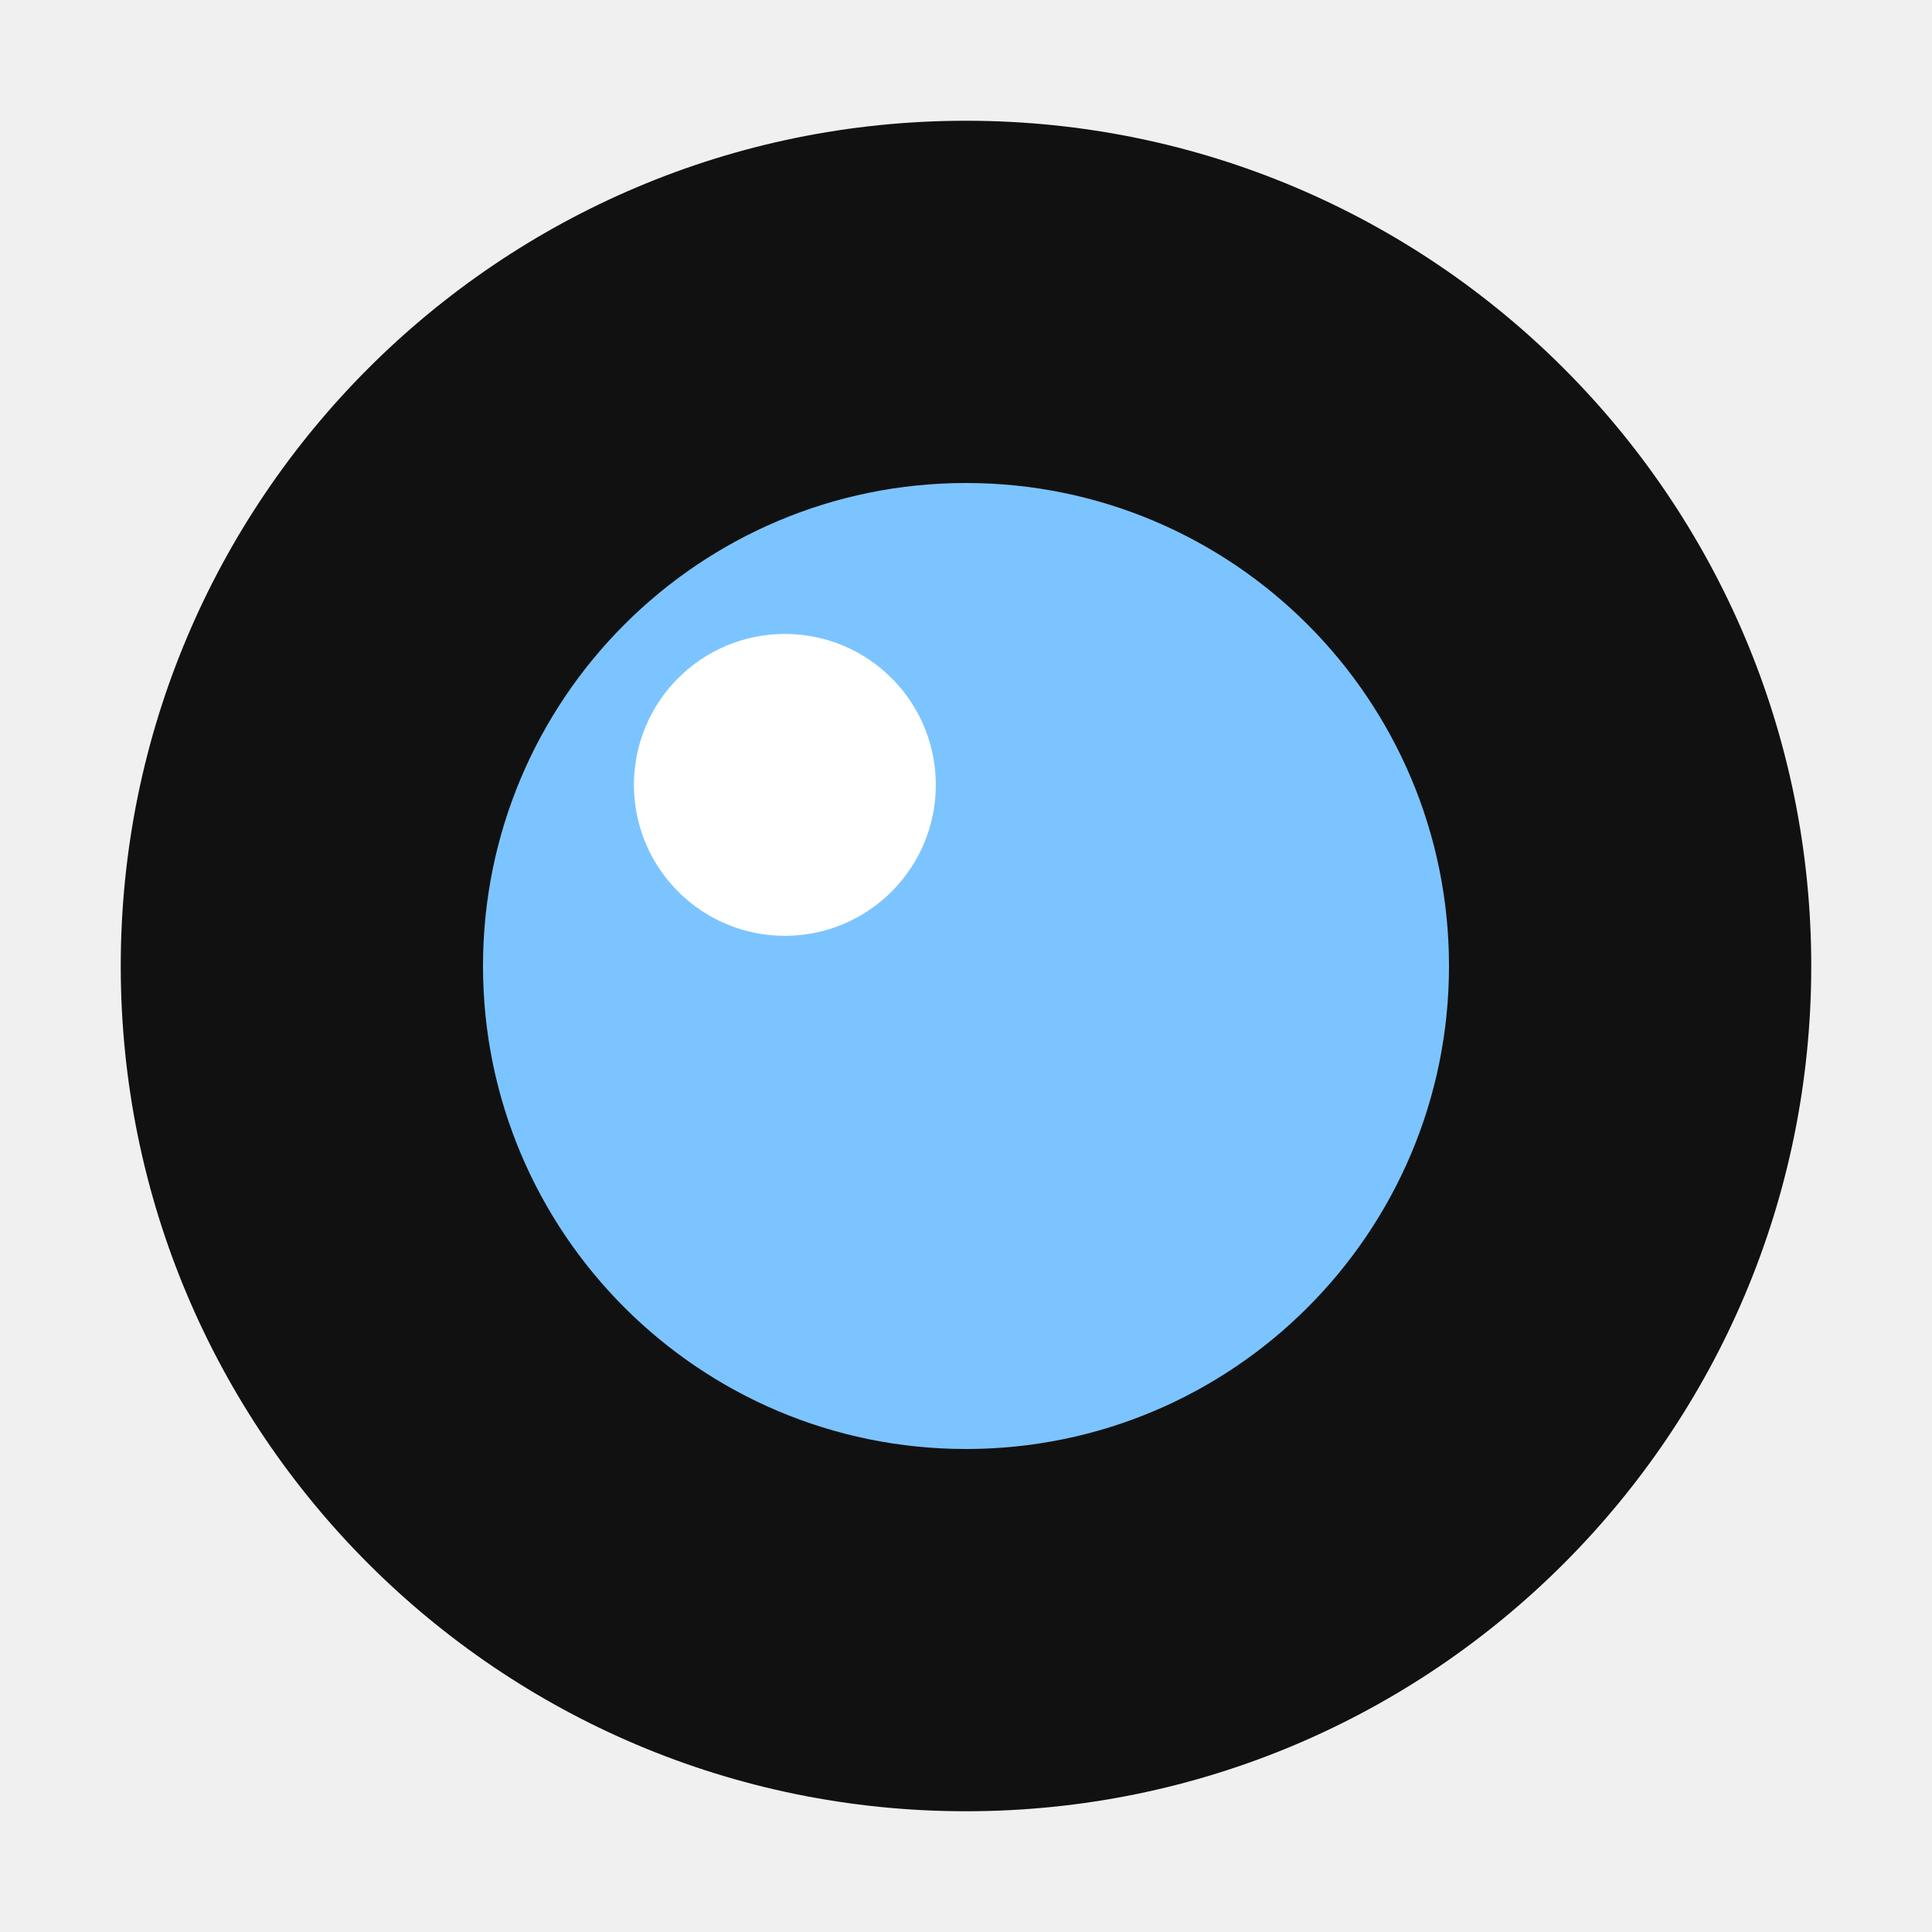
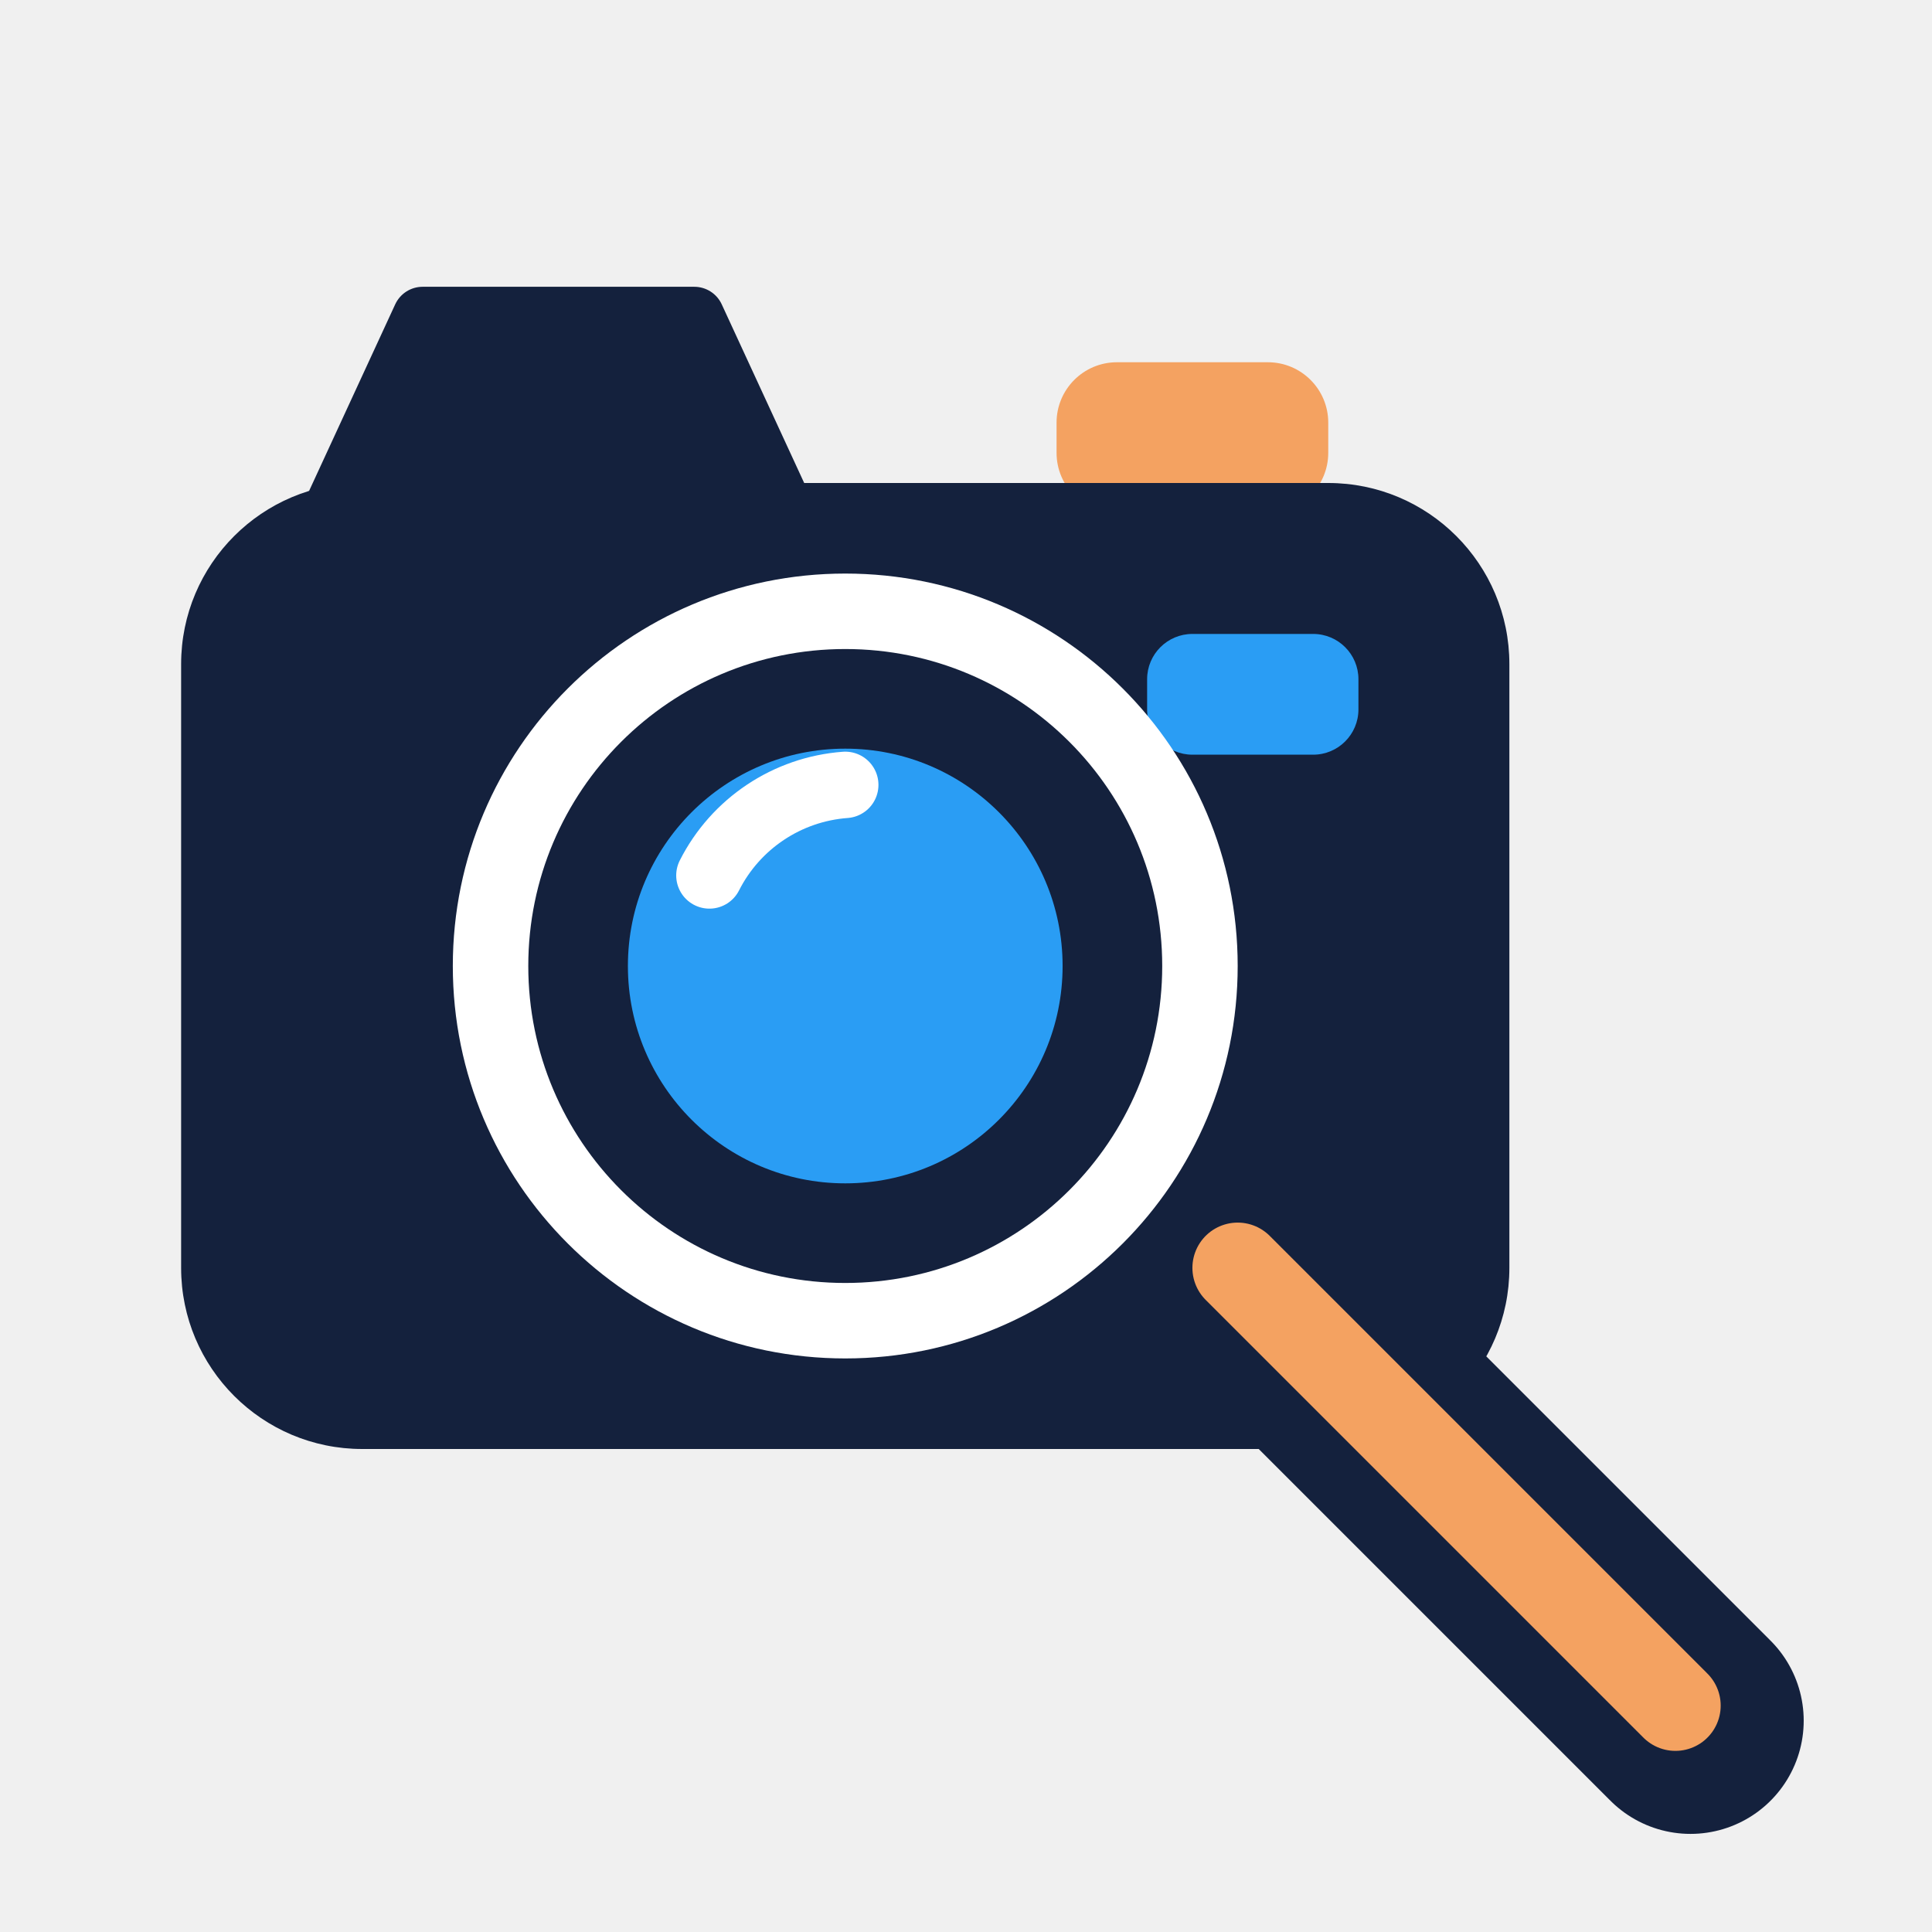
- <svg xmlns="http://www.w3.org/2000/svg" viewBox="0 0 32 32">
-   <circle cx="16" cy="16" r="14" fill="#111" />
-   <circle cx="16" cy="16" r="8" fill="#7cc4ff" />
-   <circle cx="13" cy="13" r="2.5" fill="#fff" />
+ <svg xmlns="http://www.w3.org/2000/svg" viewBox="0 0 64 64">
+   <style>.b{fill:#14213d}.h{stroke:#14213d}.r1{fill:#fff}.r2{fill:#14213d}.r3{display:none}
+ @media (prefers-color-scheme:dark){.b{fill:#fff}.h{stroke:#fff}.r1{fill:#14213d}.r2{fill:#fff}.r3{display:inline}}</style>
+   <rect x="35" y="12" width="9" height="5" rx="2" fill="#f4a261" />
+   <rect class="b" x="6" y="16" width="44" height="32" rx="6" />
+   <path class="b h" d="M11 17 L14 10.5 H23 L26 17 Z" stroke-width="2" stroke-linejoin="round" />
+   <rect x="38" y="21" width="7" height="4" rx="1.5" fill="#2a9df4" />
+   <path class="h" d="M39.5 40.5 L56 57" stroke-width="7.5" stroke-linecap="round" />
+   <path d="M41 42 L55.5 56.5" stroke="#f4a261" stroke-width="3" stroke-linecap="round" />
+   <circle class="r1" cx="28" cy="32" r="13" />
+   <circle class="r2" cx="28" cy="32" r="10.5" />
+   <circle class="r3" cx="28" cy="32" r="9.2" fill="#14213d" />
+   <circle cx="28" cy="32" r="7.2" fill="#2a9df4" />
+   <path d="M23.5 29a5.5 5.5 0 0 1 4.5-3" stroke="#fff" stroke-width="2.2" fill="none" stroke-linecap="round" />
</svg>
